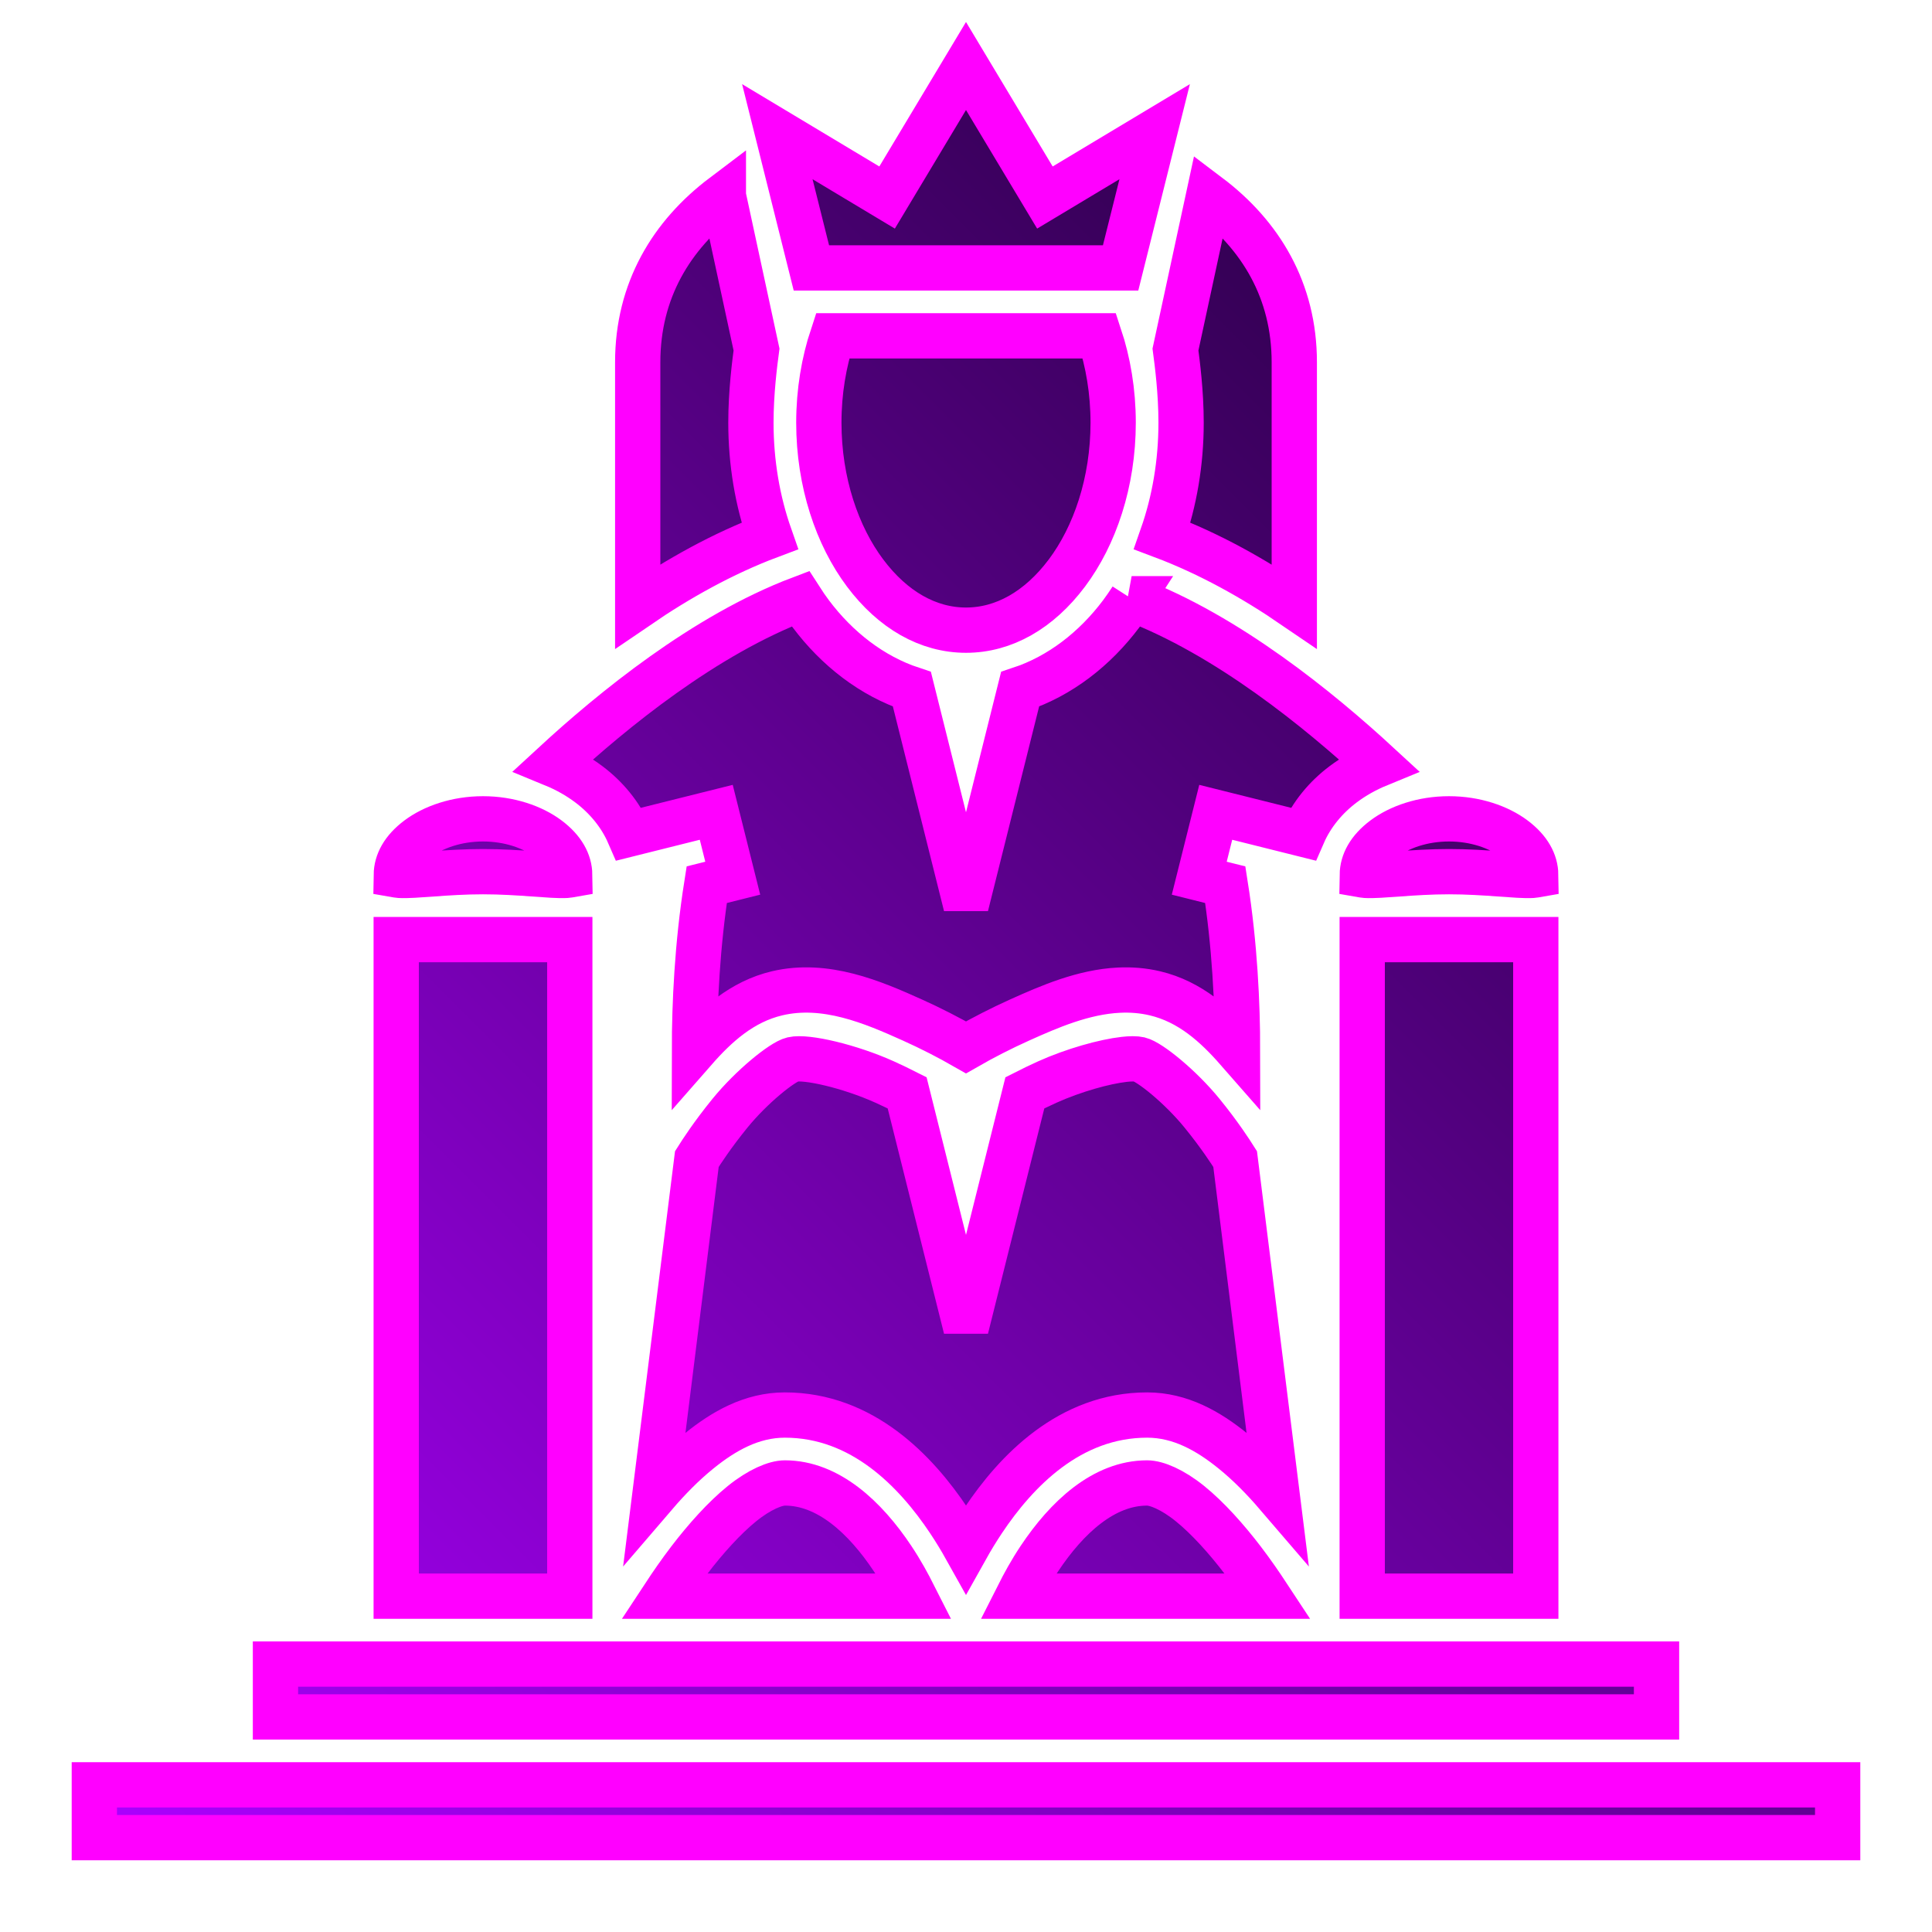
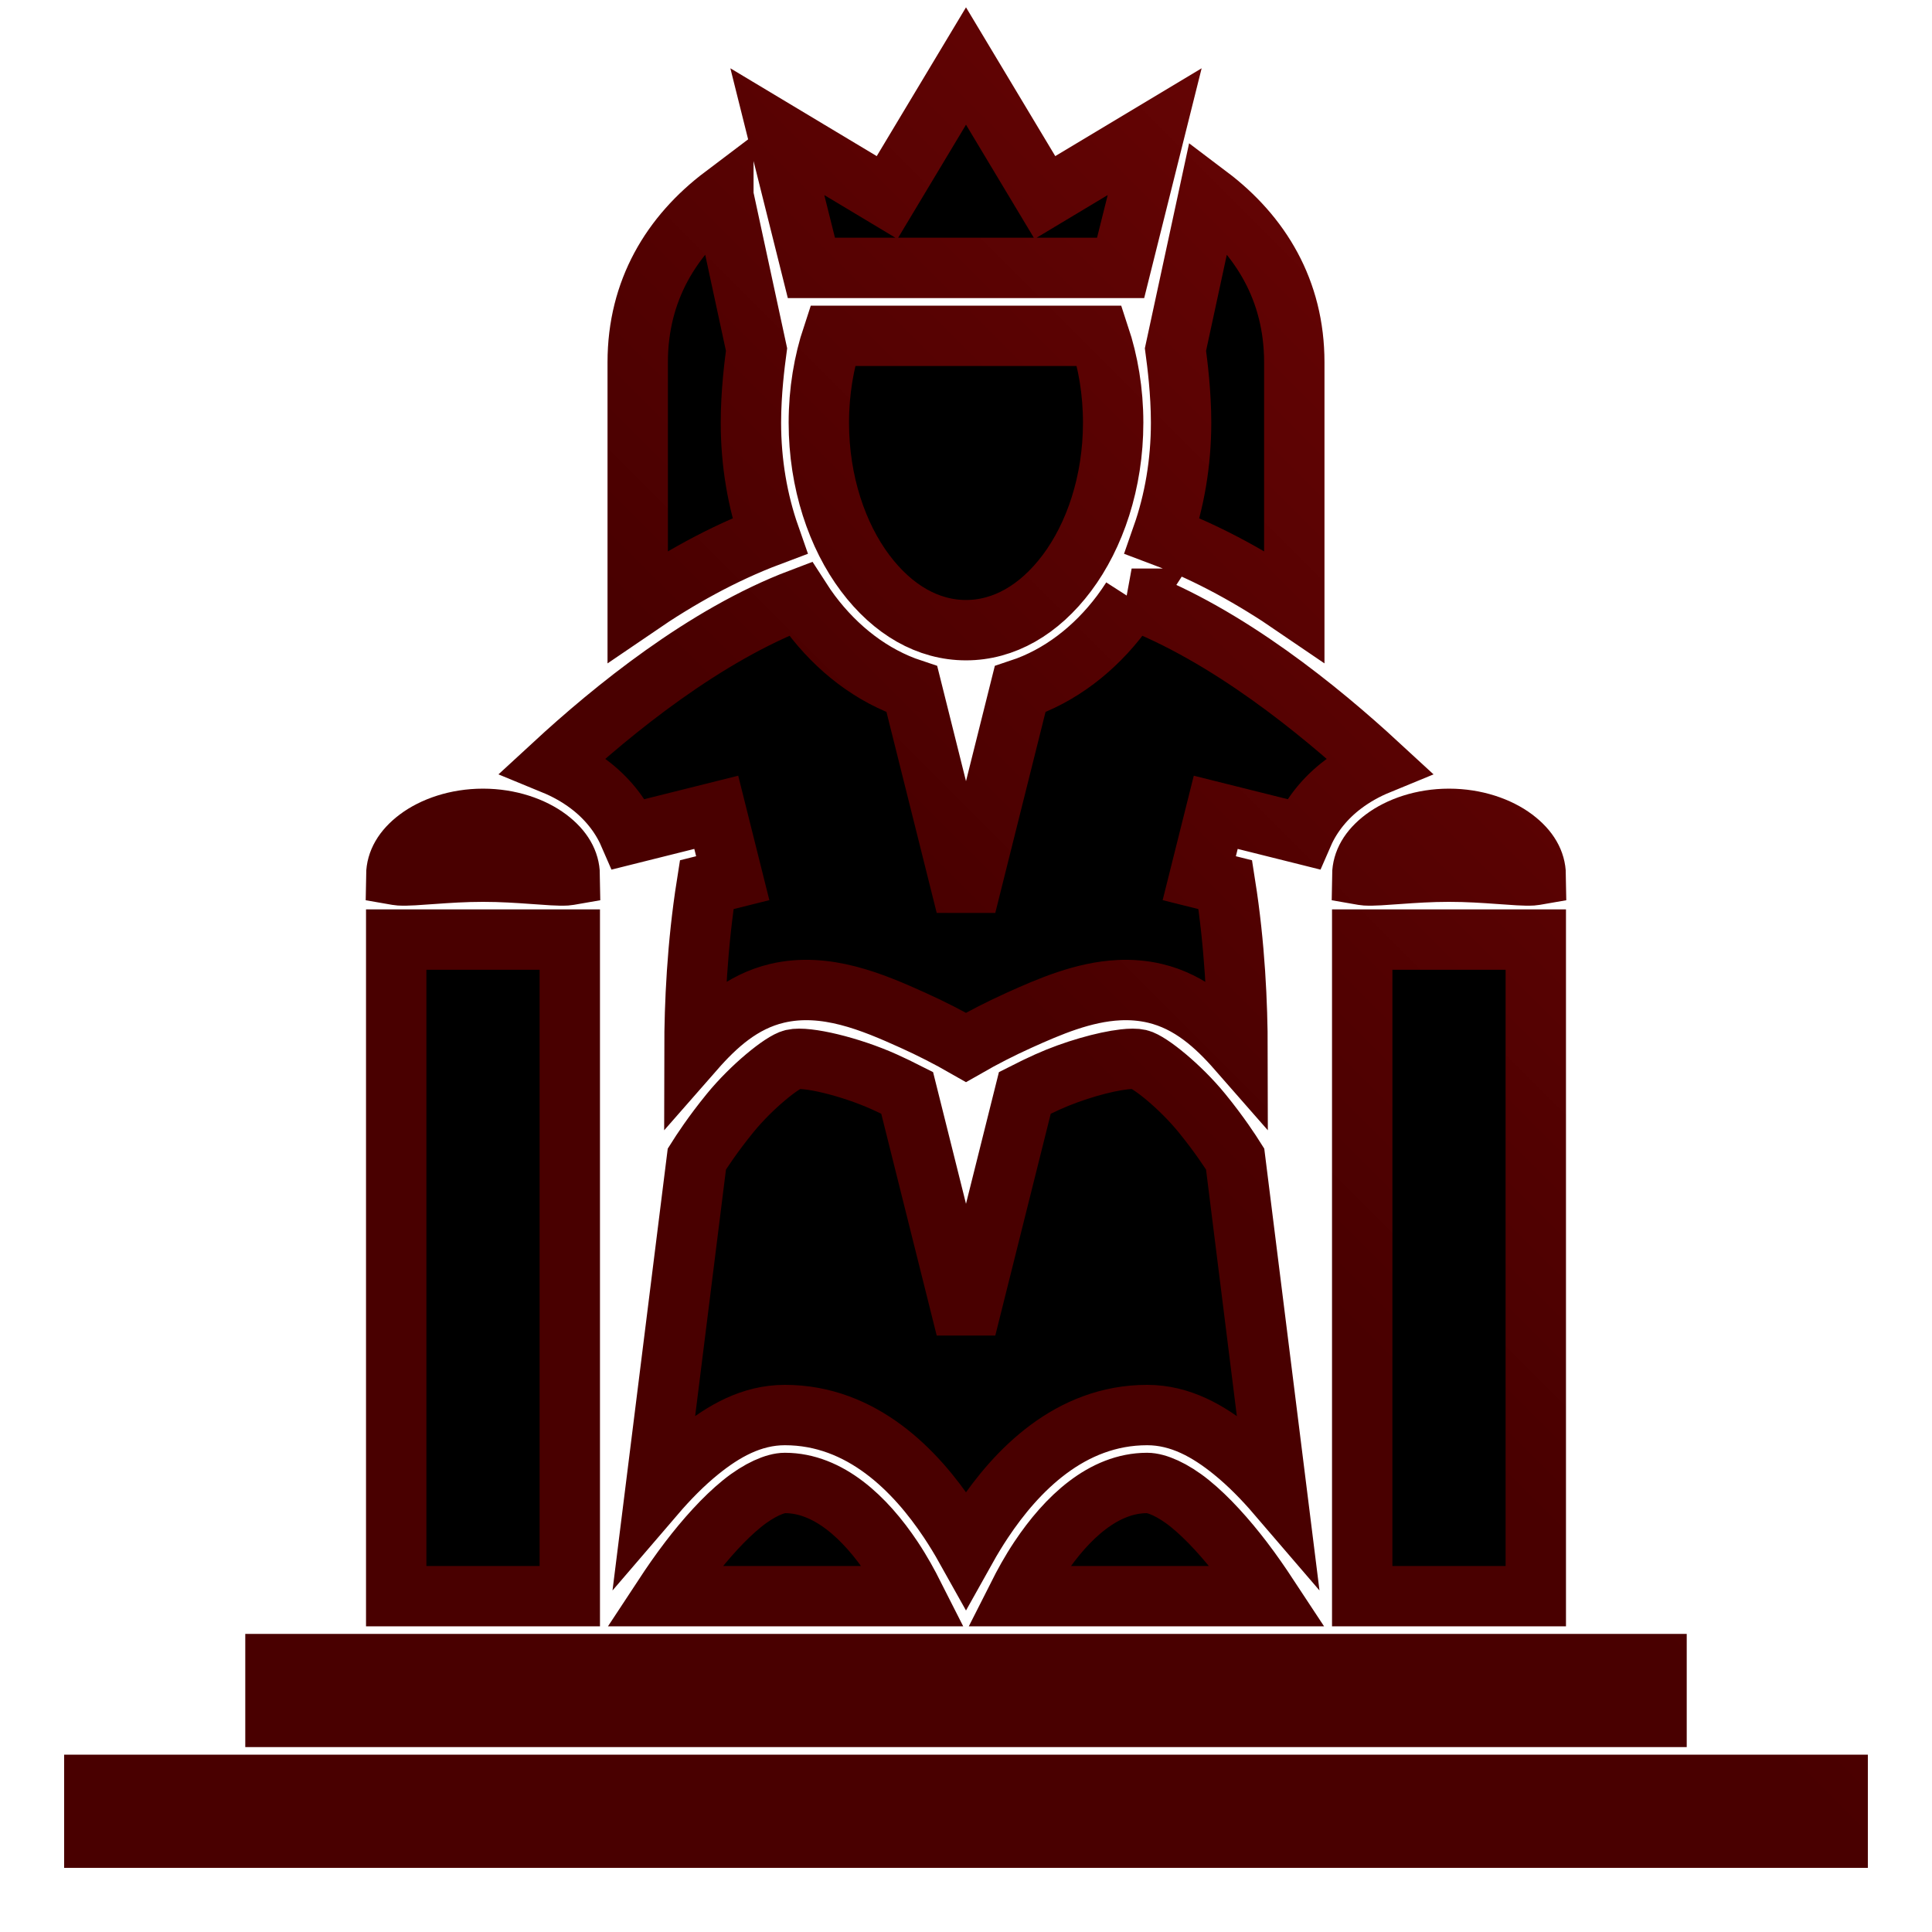
<svg xmlns="http://www.w3.org/2000/svg" viewBox="0 0 512 512" style="height: 512px; width: 512px;">
  <defs>
-     <linearGradient x1="0" x2="1" y1="1" y2="0" id="delapouite-throne-king-gradient-1">
-       <stop offset="0%" stop-color="#ac00ff" stop-opacity="1" />
-       <stop offset="100%" stop-color="#140026" stop-opacity="1" />
+     <linearGradient x1="0" x2="1" y1="1" y2="0" id="bg-gradient">
+       <stop offset="50%" stop-color="#000000" stop-opacity="1" />
+       <stop offset="100%" stop-color="#000000" stop-opacity="1" />
+     </linearGradient>
+     <linearGradient x1="0" x2="1" y1="1" y2="0" id="stroke-gradient">
+       <stop offset="50%" stop-color="#490000" stop-opacity="1" />
+       <stop offset="100%" stop-color="#730606" stop-opacity="1" />
    </linearGradient>
  </defs>
  <g class="" transform="translate(0,0)" style="">
-     <path d="M256 17.492l20.912 34.856L306 34.895 296.973 71h-81.946L206 34.896l29.088 17.452zm64.3 34.414C334.08 62.311 343 77 343 96v64.648c-10.638-7.27-22.444-13.917-34.984-18.63C311.239 132.817 313 122.663 313 112c0-8.018-1.005-15.744-1.489-19.372zm-128.6 0l8.789 40.722C200.005 96.256 199 103.982 199 112c0 10.663 1.76 20.817 4.984 30.018-12.54 4.713-24.346 11.36-34.984 18.63V96c0-19.001 8.92-33.689 22.7-44.094zM291.356 89c2.31 6.965 3.643 14.753 3.643 23 0 15.85-4.892 30.032-12.26 39.855C275.372 161.68 266.012 167 256 167c-10.012 0-19.372-5.32-26.74-15.145C221.892 142.032 217 127.85 217 112c0-8.247 1.334-16.035 3.643-23zm8.541 69.67c25.391 9.618 49.716 29.5 65.356 43.92-3.358 1.38-6.477 3.137-9.281 5.24-4.585 3.438-8.377 7.98-10.655 13.223l-23.134-5.783-4.368 17.46 6.9 1.725c2.53 16.035 3.235 31.57 3.249 43.781-5.706-6.514-12.54-12.787-21.897-14.996-3.203-.756-6.388-.989-9.529-.838-9.422.453-18.448 4.359-26.393 7.94A163.812 163.812 0 0 0 256 277.566a163.812 163.812 0 0 0-14.146-7.224c-10.593-4.775-23.11-10.126-35.922-7.102-9.358 2.21-16.19 8.482-21.897 14.996.014-12.212.72-27.746 3.248-43.78l6.9-1.726-4.367-17.46-23.134 5.783c-2.278-5.244-6.07-9.785-10.655-13.223-2.804-2.103-5.923-3.86-9.28-5.24 15.639-14.42 39.964-34.302 65.355-43.92a71.055 71.055 0 0 0 2.757 3.984c6.988 9.318 16.241 16.507 26.805 20.004L256 240l14.336-57.342c10.564-3.497 19.817-10.686 26.805-20.004a71.06 71.06 0 0 0 2.757-3.984zM384 217c7.013 0 13.194 2.204 17.227 5.229 3.974 2.98 5.704 6.29 5.753 9.625-.292.051-.395.103-.884.132-3.949.234-12.367-.986-22.096-.986s-18.147 1.22-22.096.986c-.49-.029-.592-.081-.884-.132.05-3.336 1.779-6.645 5.753-9.625C370.806 219.204 376.987 217 384 217zm-256 0c7.013 0 13.194 2.204 17.227 5.229 3.974 2.98 5.704 6.29 5.753 9.625-.292.051-.395.103-.884.132-3.949.234-12.367-.986-22.096-.986s-18.147 1.22-22.096.986c-.49-.029-.592-.081-.884-.132.05-3.336 1.779-6.645 5.753-9.625C114.806 219.204 120.987 217 128 217zm279 32v174h-46V249zm-256 0v174h-46V249zm149.23 31.6c.677 0 1.251.054 1.702.16 2.735.646 10.877 7.205 16.595 14.224 4.698 5.766 7.671 10.392 8.8 12.182l11.118 88.953c-3.57-4.158-7.477-8.167-11.738-11.615C320.277 379.3 312.839 375 304 375c-20.5 0-34.72 14.856-43.488 28.008a111.855 111.855 0 0 0-4.512 7.39 111.855 111.855 0 0 0-4.512-7.39C242.72 389.856 228.5 375 208 375c-8.839 0-16.276 4.3-22.707 9.504-4.26 3.448-8.169 7.457-11.738 11.615l11.119-88.953c1.128-1.79 4.101-6.416 8.799-12.182 5.718-7.019 13.86-13.578 16.595-14.224 3.603-.85 15.085 1.798 24.389 5.992 2.106.95 4.095 1.919 5.945 2.857L256 352l15.598-62.39c1.85-.939 3.84-1.909 5.945-2.858 6.978-3.146 15.182-5.423 20.367-6.006a20.831 20.831 0 0 1 2.32-.146zM304 393c2.475 0 6.694 1.7 11.385 5.496 4.69 3.796 9.634 9.323 13.949 14.969 2.518 3.294 4.72 6.502 6.717 9.535h-66.31c1.592-3.153 3.419-6.515 5.747-10.008C282.72 402.144 292.5 393 304 393zm-96 0c11.5 0 21.28 9.144 28.512 19.992 2.328 3.493 4.155 6.855 5.748 10.008h-66.31c1.995-3.033 4.198-6.24 6.716-9.535 4.315-5.646 9.259-11.173 13.95-14.969C201.305 394.7 205.525 393 208 393zm231 48v14H73v-14zm48 32v14H25v-14z" fill="url(#delapouite-throne-king-gradient-1)" stroke="#ff00ff" stroke-opacity="1" stroke-width="12" />
+     <path d="M256 17.492l20.912 34.856L306 34.895 296.973 71h-81.946L206 34.896l29.088 17.452zm64.3 34.414C334.08 62.311 343 77 343 96v64.648c-10.638-7.27-22.444-13.917-34.984-18.63C311.239 132.817 313 122.663 313 112c0-8.018-1.005-15.744-1.489-19.372zm-128.6 0l8.789 40.722C200.005 96.256 199 103.982 199 112c0 10.663 1.76 20.817 4.984 30.018-12.54 4.713-24.346 11.36-34.984 18.63V96c0-19.001 8.92-33.689 22.7-44.094zM291.356 89c2.31 6.965 3.643 14.753 3.643 23 0 15.85-4.892 30.032-12.26 39.855C275.372 161.68 266.012 167 256 167c-10.012 0-19.372-5.32-26.74-15.145C221.892 142.032 217 127.85 217 112c0-8.247 1.334-16.035 3.643-23zm8.541 69.67c25.391 9.618 49.716 29.5 65.356 43.92-3.358 1.38-6.477 3.137-9.281 5.24-4.585 3.438-8.377 7.98-10.655 13.223l-23.134-5.783-4.368 17.46 6.9 1.725c2.53 16.035 3.235 31.57 3.249 43.781-5.706-6.514-12.54-12.787-21.897-14.996-3.203-.756-6.388-.989-9.529-.838-9.422.453-18.448 4.359-26.393 7.94A163.812 163.812 0 0 0 256 277.566a163.812 163.812 0 0 0-14.146-7.224c-10.593-4.775-23.11-10.126-35.922-7.102-9.358 2.21-16.19 8.482-21.897 14.996.014-12.212.72-27.746 3.248-43.78l6.9-1.726-4.367-17.46-23.134 5.783c-2.278-5.244-6.07-9.785-10.655-13.223-2.804-2.103-5.923-3.86-9.28-5.24 15.639-14.42 39.964-34.302 65.355-43.92a71.055 71.055 0 0 0 2.757 3.984c6.988 9.318 16.241 16.507 26.805 20.004L256 240l14.336-57.342c10.564-3.497 19.817-10.686 26.805-20.004a71.06 71.06 0 0 0 2.757-3.984zM384 217c7.013 0 13.194 2.204 17.227 5.229 3.974 2.98 5.704 6.29 5.753 9.625-.292.051-.395.103-.884.132-3.949.234-12.367-.986-22.096-.986s-18.147 1.22-22.096.986c-.49-.029-.592-.081-.884-.132.05-3.336 1.779-6.645 5.753-9.625C370.806 219.204 376.987 217 384 217zm-256 0c7.013 0 13.194 2.204 17.227 5.229 3.974 2.98 5.704 6.29 5.753 9.625-.292.051-.395.103-.884.132-3.949.234-12.367-.986-22.096-.986s-18.147 1.22-22.096.986c-.49-.029-.592-.081-.884-.132.05-3.336 1.779-6.645 5.753-9.625C114.806 219.204 120.987 217 128 217zm279 32v174h-46V249zm-256 0v174h-46V249zm149.23 31.6c.677 0 1.251.054 1.702.16 2.735.646 10.877 7.205 16.595 14.224 4.698 5.766 7.671 10.392 8.8 12.182l11.118 88.953c-3.57-4.158-7.477-8.167-11.738-11.615C320.277 379.3 312.839 375 304 375c-20.5 0-34.72 14.856-43.488 28.008a111.855 111.855 0 0 0-4.512 7.39 111.855 111.855 0 0 0-4.512-7.39C242.72 389.856 228.5 375 208 375c-8.839 0-16.276 4.3-22.707 9.504-4.26 3.448-8.169 7.457-11.738 11.615l11.119-88.953c1.128-1.79 4.101-6.416 8.799-12.182 5.718-7.019 13.86-13.578 16.595-14.224 3.603-.85 15.085 1.798 24.389 5.992 2.106.95 4.095 1.919 5.945 2.857L256 352l15.598-62.39c1.85-.939 3.84-1.909 5.945-2.858 6.978-3.146 15.182-5.423 20.367-6.006a20.831 20.831 0 0 1 2.32-.146zM304 393c2.475 0 6.694 1.7 11.385 5.496 4.69 3.796 9.634 9.323 13.949 14.969 2.518 3.294 4.72 6.502 6.717 9.535h-66.31c1.592-3.153 3.419-6.515 5.747-10.008C282.72 402.144 292.5 393 304 393zm-96 0c11.5 0 21.28 9.144 28.512 19.992 2.328 3.493 4.155 6.855 5.748 10.008h-66.31c1.995-3.033 4.198-6.24 6.716-9.535 4.315-5.646 9.259-11.173 13.95-14.969C201.305 394.7 205.525 393 208 393zm231 48v14H73v-14zm48 32v14H25v-14z" fill="url(#bg-gradient)" stroke="url(#stroke-gradient)" stroke-opacity="1" stroke-width="16" />
  </g>
</svg>
